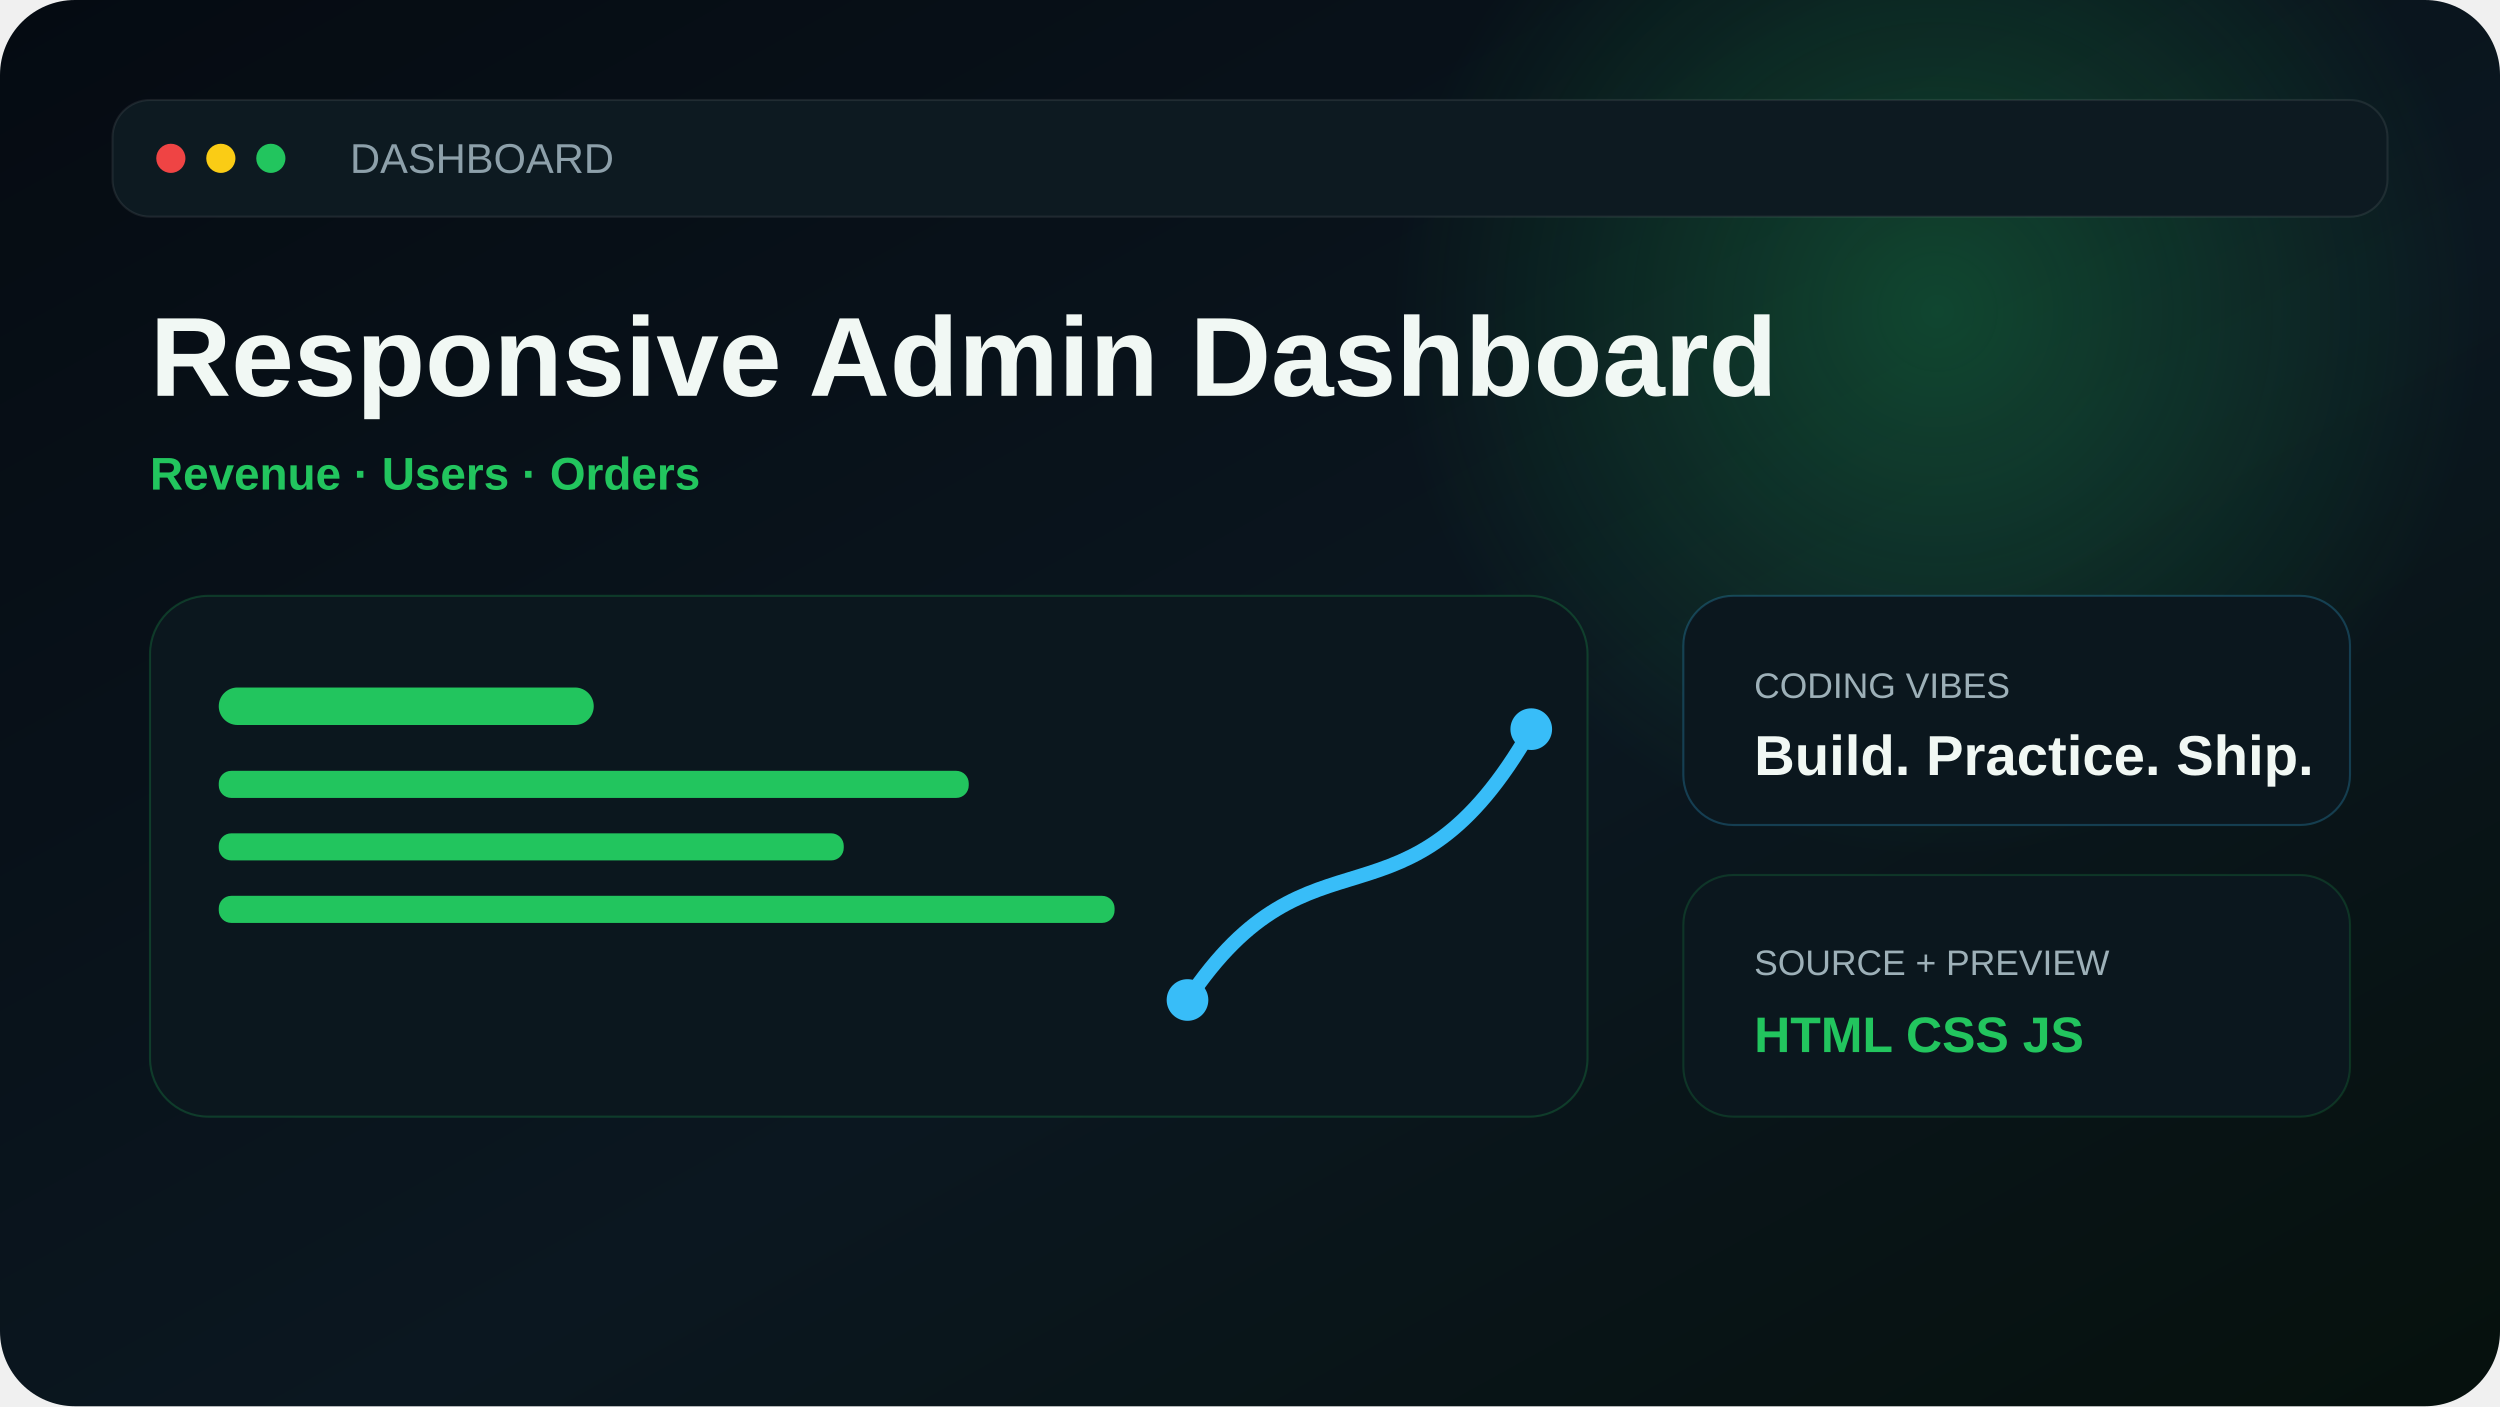
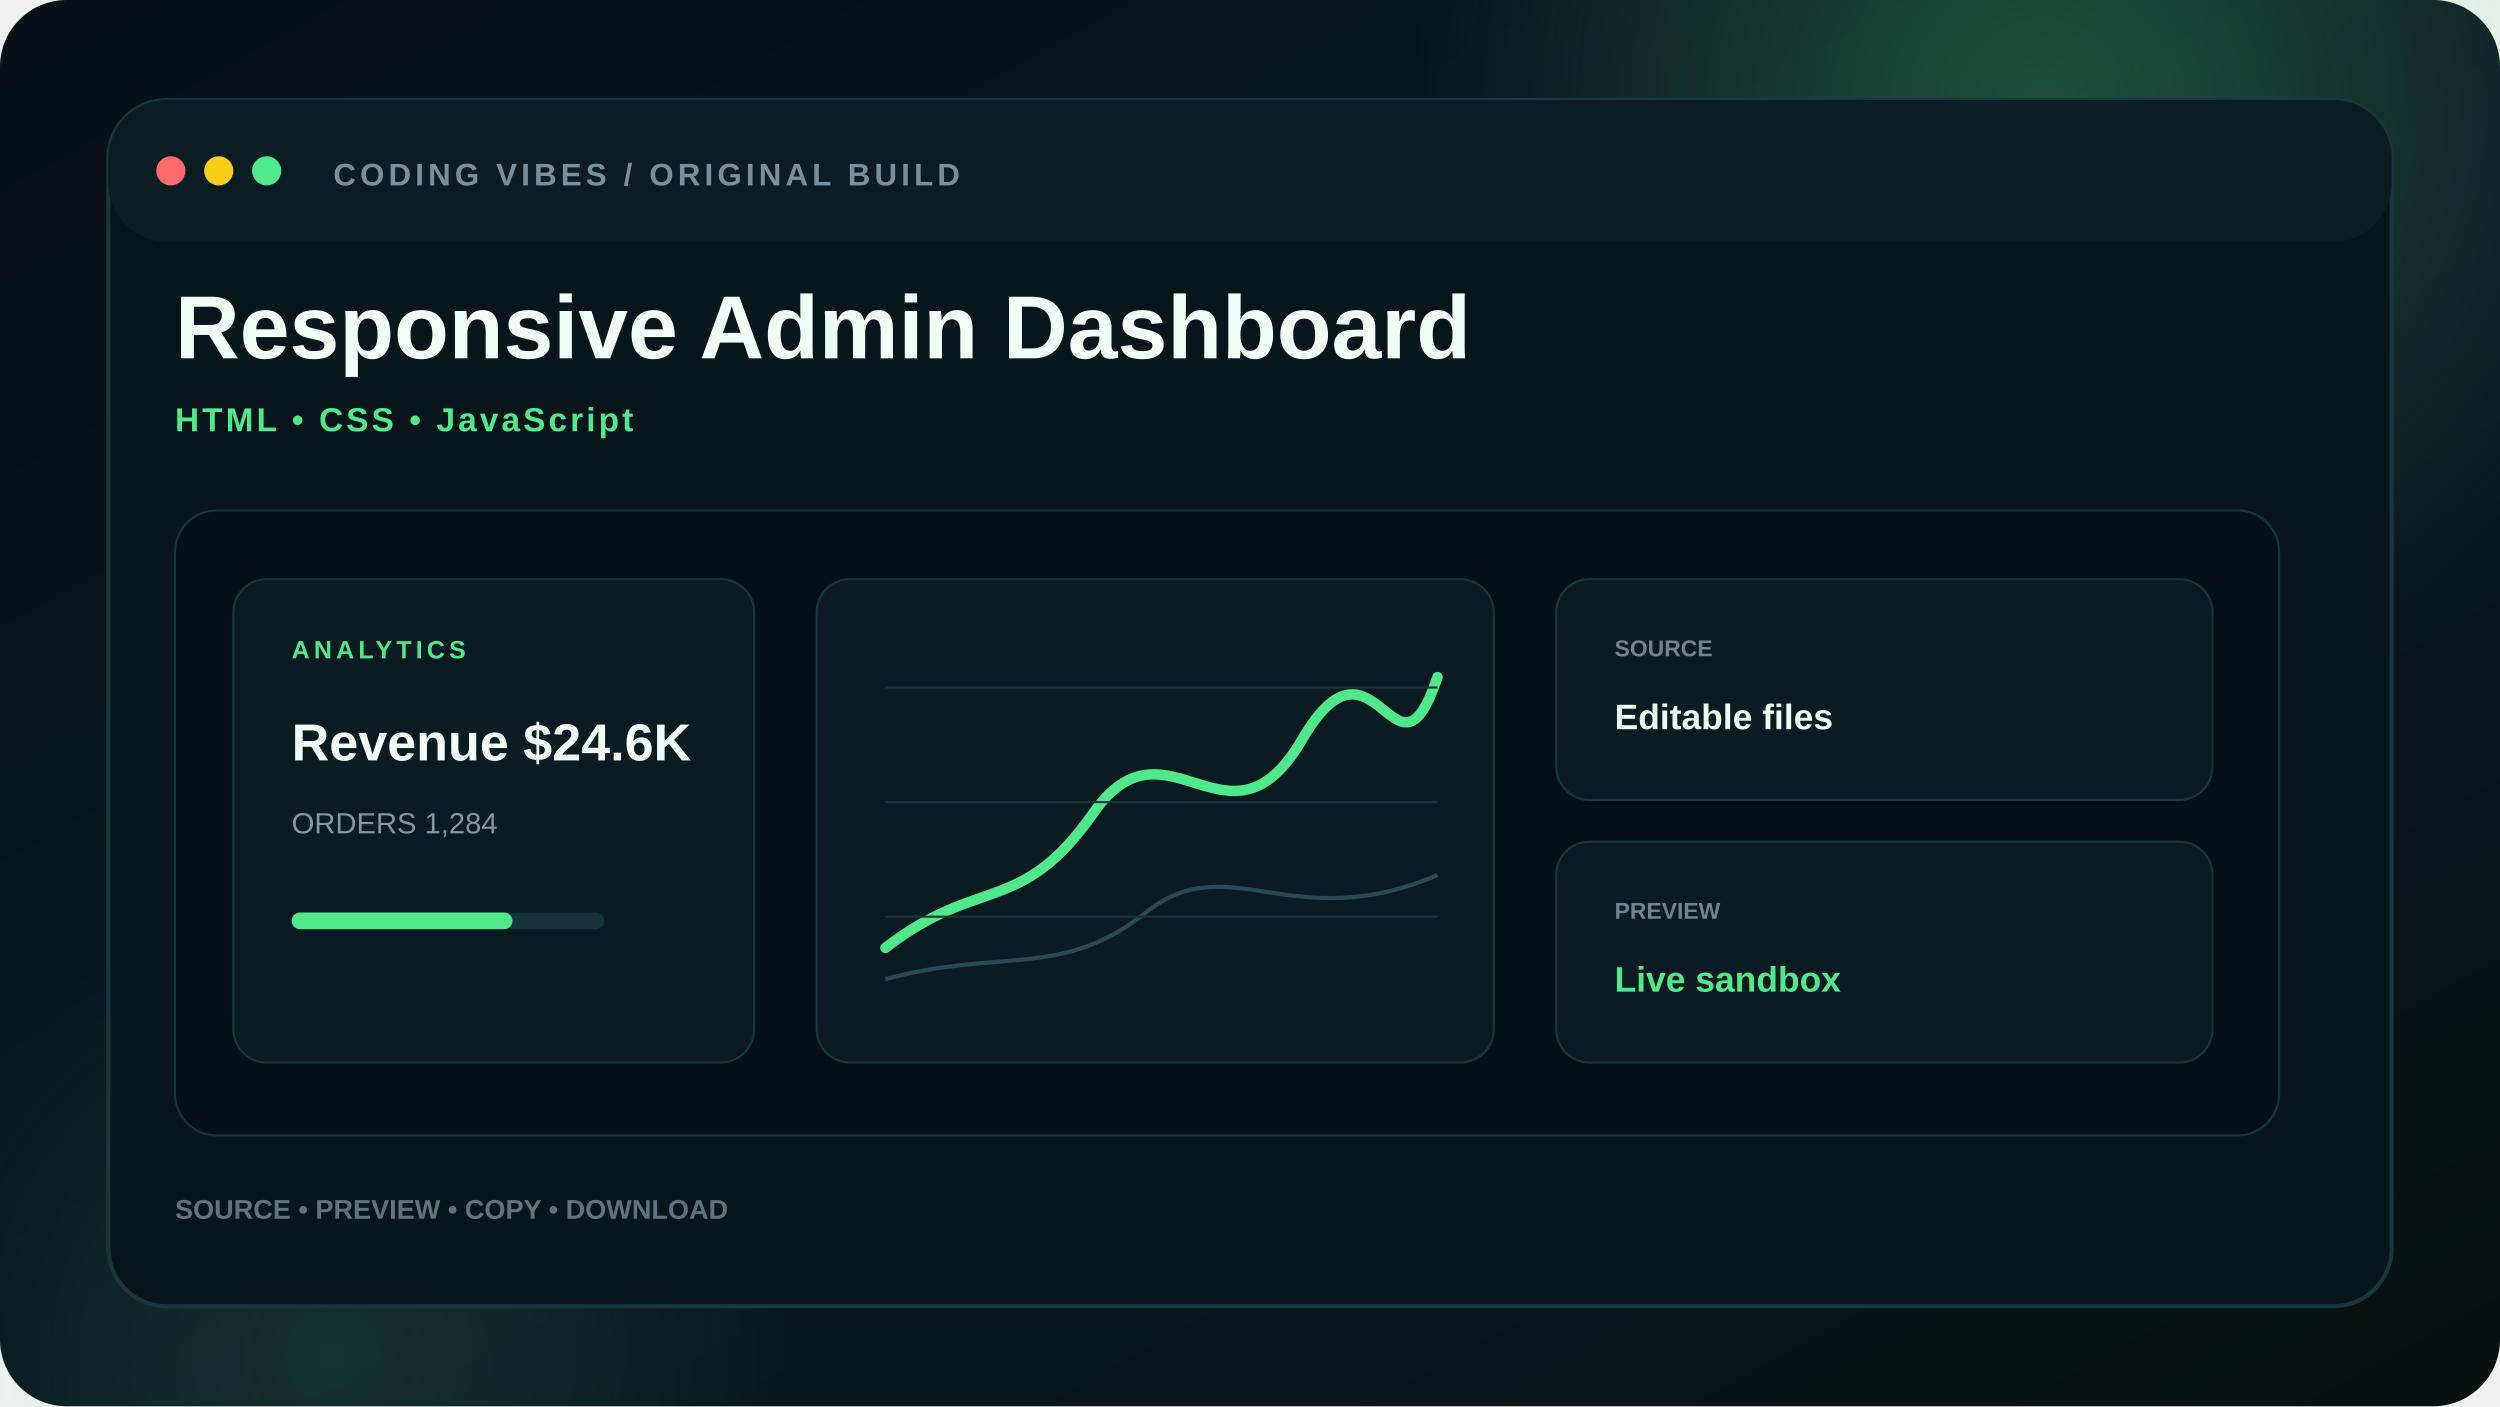
- <svg xmlns="http://www.w3.org/2000/svg" viewBox="0 0 1200 675">
+ <svg xmlns="http://www.w3.org/2000/svg" width="1200" height="675" viewBox="0 0 1200 675" role="img" aria-labelledby="title desc">
  <defs>
    <linearGradient id="bg" x1="0" y1="0" x2="1" y2="1">
-       <stop stop-color="#050b12" />
-       <stop offset=".58" stop-color="#0b1720" />
-       <stop offset="1" stop-color="#06110d" />
+       <stop stop-color="#061015" />
+       <stop offset=".55" stop-color="#0A1820" />
+       <stop offset="1" stop-color="#07110F" />
    </linearGradient>
    <radialGradient id="glow">
-       <stop stop-color="#22c55e" stop-opacity=".28" />
-       <stop offset="1" stop-color="#22c55e" stop-opacity="0" />
+       <stop stop-color="#4FE98B" stop-opacity=".28" />
+       <stop offset="1" stop-color="#4FE98B" stop-opacity="0" />
    </radialGradient>
+     <filter id="shadow">
+       <feDropShadow dx="0" dy="18" stdDeviation="25" flood-color="#000" flood-opacity=".42" />
+     </filter>
  </defs>
-   <rect width="1200" height="675" rx="36" fill="url(#bg)" />
-   <circle cx="930" cy="150" r="260" fill="url(#glow)" />
-   <rect x="54" y="48" width="1092" height="56" rx="18" fill="#0d1a21" stroke="#ffffff" stroke-opacity=".08" />
-   <circle cx="82" cy="76" r="7" fill="#ef4444" />
-   <circle cx="106" cy="76" r="7" fill="#facc15" />
-   <circle cx="130" cy="76" r="7" fill="#22c55e" />
-   <text x="168" y="83" fill="#8da0aa" font-family="Arial,sans-serif" font-size="20">DASHBOARD</text>
-   <text x="72" y="190" fill="#f1f8f4" font-family="Arial,sans-serif" font-size="54" font-weight="800">Responsive Admin Dashboard</text>
-   <text x="72" y="235" fill="#22c55e" font-family="Arial,sans-serif" font-size="22" font-weight="700">Revenue  ·  Users  ·  Orders</text>
-   <rect x="72" y="286" width="690" height="250" rx="28" fill="#0b171e" stroke="#22c55e" stroke-opacity=".22" />
-   <rect x="808" y="286" width="320" height="110" rx="24" fill="#0b171e" stroke="#38bdf8" stroke-opacity=".24" />
-   <rect x="808" y="420" width="320" height="116" rx="24" fill="#0b171e" stroke="#22c55e" stroke-opacity=".18" />
-   <g fill="#22c55e">
-     <rect x="105" y="330" width="180" height="18" rx="9" />
-     <rect x="105" y="370" width="360" height="13" rx="6" />
-     <rect x="105" y="400" width="300" height="13" rx="6" />
-     <rect x="105" y="430" width="430" height="13" rx="6" />
-   </g>
-   <path d="M570 480 C630 390 675 455 735 350" fill="none" stroke="#38bdf8" stroke-width="7" stroke-linecap="round" />
-   <circle cx="570" cy="480" r="10" fill="#38bdf8" />
-   <circle cx="735" cy="350" r="10" fill="#38bdf8" />
-   <text x="842" y="335" fill="#9db0b8" font-family="Arial,sans-serif" font-size="17">CODING VIBES</text>
-   <text x="842" y="372" fill="#f1f8f4" font-family="Arial,sans-serif" font-size="27" font-weight="700">Build. Practice. Ship.</text>
-   <text x="842" y="468" fill="#9db0b8" font-family="Arial,sans-serif" font-size="17">SOURCE + PREVIEW</text>
-   <text x="842" y="505" fill="#22c55e" font-family="Arial,sans-serif" font-size="24" font-weight="700">HTML  CSS  JS</text>
+   <rect width="1200" height="675" rx="32" fill="url(#bg)" />
+   <circle cx="980" cy="50" r="300" fill="url(#glow)" />
+   <circle cx="160" cy="650" r="220" fill="url(#glow)" opacity=".45" />
+   <rect x="52" y="48" width="1096" height="579" rx="28" fill="#08151B" stroke="#17363D" stroke-width="2" />
+   <rect x="52" y="48" width="1096" height="68" rx="28" fill="#0B1C23" />
+   <circle cx="82" cy="82" r="7" fill="#FF6B6B" />
+   <circle cx="105" cy="82" r="7" fill="#FACC15" />
+   <circle cx="128" cy="82" r="7" fill="#4FE98B" />
+   <text x="160" y="89" fill="#78909A" font-family="Arial,sans-serif" font-size="15" font-weight="700" letter-spacing="2">CODING VIBES / ORIGINAL BUILD</text>
+   <text x="84" y="172" fill="#F1FFF7" font-family="Arial,sans-serif" font-size="43" font-weight="800">Responsive Admin Dashboard</text>
+   <text x="84" y="207" fill="#4FE98B" font-family="Arial,sans-serif" font-size="16" font-weight="700" letter-spacing="1.5">HTML • CSS • JavaScript</text>
+   <rect x="84" y="245" width="1010" height="300" rx="20" fill="#061116" stroke="#16343B" />
+   <rect x="112" y="278" width="250" height="232" rx="16" fill="#0A1B21" stroke="#17363D" />
+   <text x="140" y="316" fill="#4FE98B" font-family="Arial,sans-serif" font-size="12" font-weight="800" letter-spacing="2">ANALYTICS</text>
+   <text x="140" y="365" fill="#F2FFF8" font-family="Arial,sans-serif" font-size="25" font-weight="800">Revenue  $24.6K</text>
+   <text x="140" y="400" fill="#8298A1" font-family="Arial,sans-serif" font-size="14">ORDERS  1,284</text>
+   <rect x="140" y="438" width="150" height="8" rx="4" fill="#17343B" />
+   <rect x="140" y="438" width="106" height="8" rx="4" fill="#4FE98B" />
+   <rect x="392" y="278" width="325" height="232" rx="16" fill="#0A1B21" stroke="#17363D" />
+   <path d="M425 455 C470 420 490 440 525 390 S590 415 625 355 S670 385 690 325" fill="none" stroke="#4FE98B" stroke-width="5" stroke-linecap="round" />
+   <path d="M425 470 C480 455 510 470 550 438 S620 450 690 420" fill="none" stroke="#2A4B53" stroke-width="2" />
+   <line x1="425" y1="330" x2="690" y2="330" stroke="#17343B" />
+   <line x1="425" y1="385" x2="690" y2="385" stroke="#17343B" />
+   <line x1="425" y1="440" x2="690" y2="440" stroke="#17343B" />
+   <rect x="747" y="278" width="315" height="106" rx="16" fill="#0A1B21" stroke="#17363D" />
+   <rect x="747" y="404" width="315" height="106" rx="16" fill="#0A1B21" stroke="#17363D" />
+   <text x="775" y="315" fill="#6F858E" font-family="Arial,sans-serif" font-size="11" font-weight="800">SOURCE</text>
+   <text x="775" y="350" fill="#E8FFF2" font-family="Arial,sans-serif" font-size="17" font-weight="700">Editable files</text>
+   <text x="775" y="441" fill="#6F858E" font-family="Arial,sans-serif" font-size="11" font-weight="800">PREVIEW</text>
+   <text x="775" y="476" fill="#4FE98B" font-family="Arial,sans-serif" font-size="17" font-weight="700">Live sandbox</text>
+   <text x="84" y="585" fill="#5F747D" font-family="Arial,sans-serif" font-size="13" font-weight="700">SOURCE • PREVIEW • COPY • DOWNLOAD</text>
</svg>
